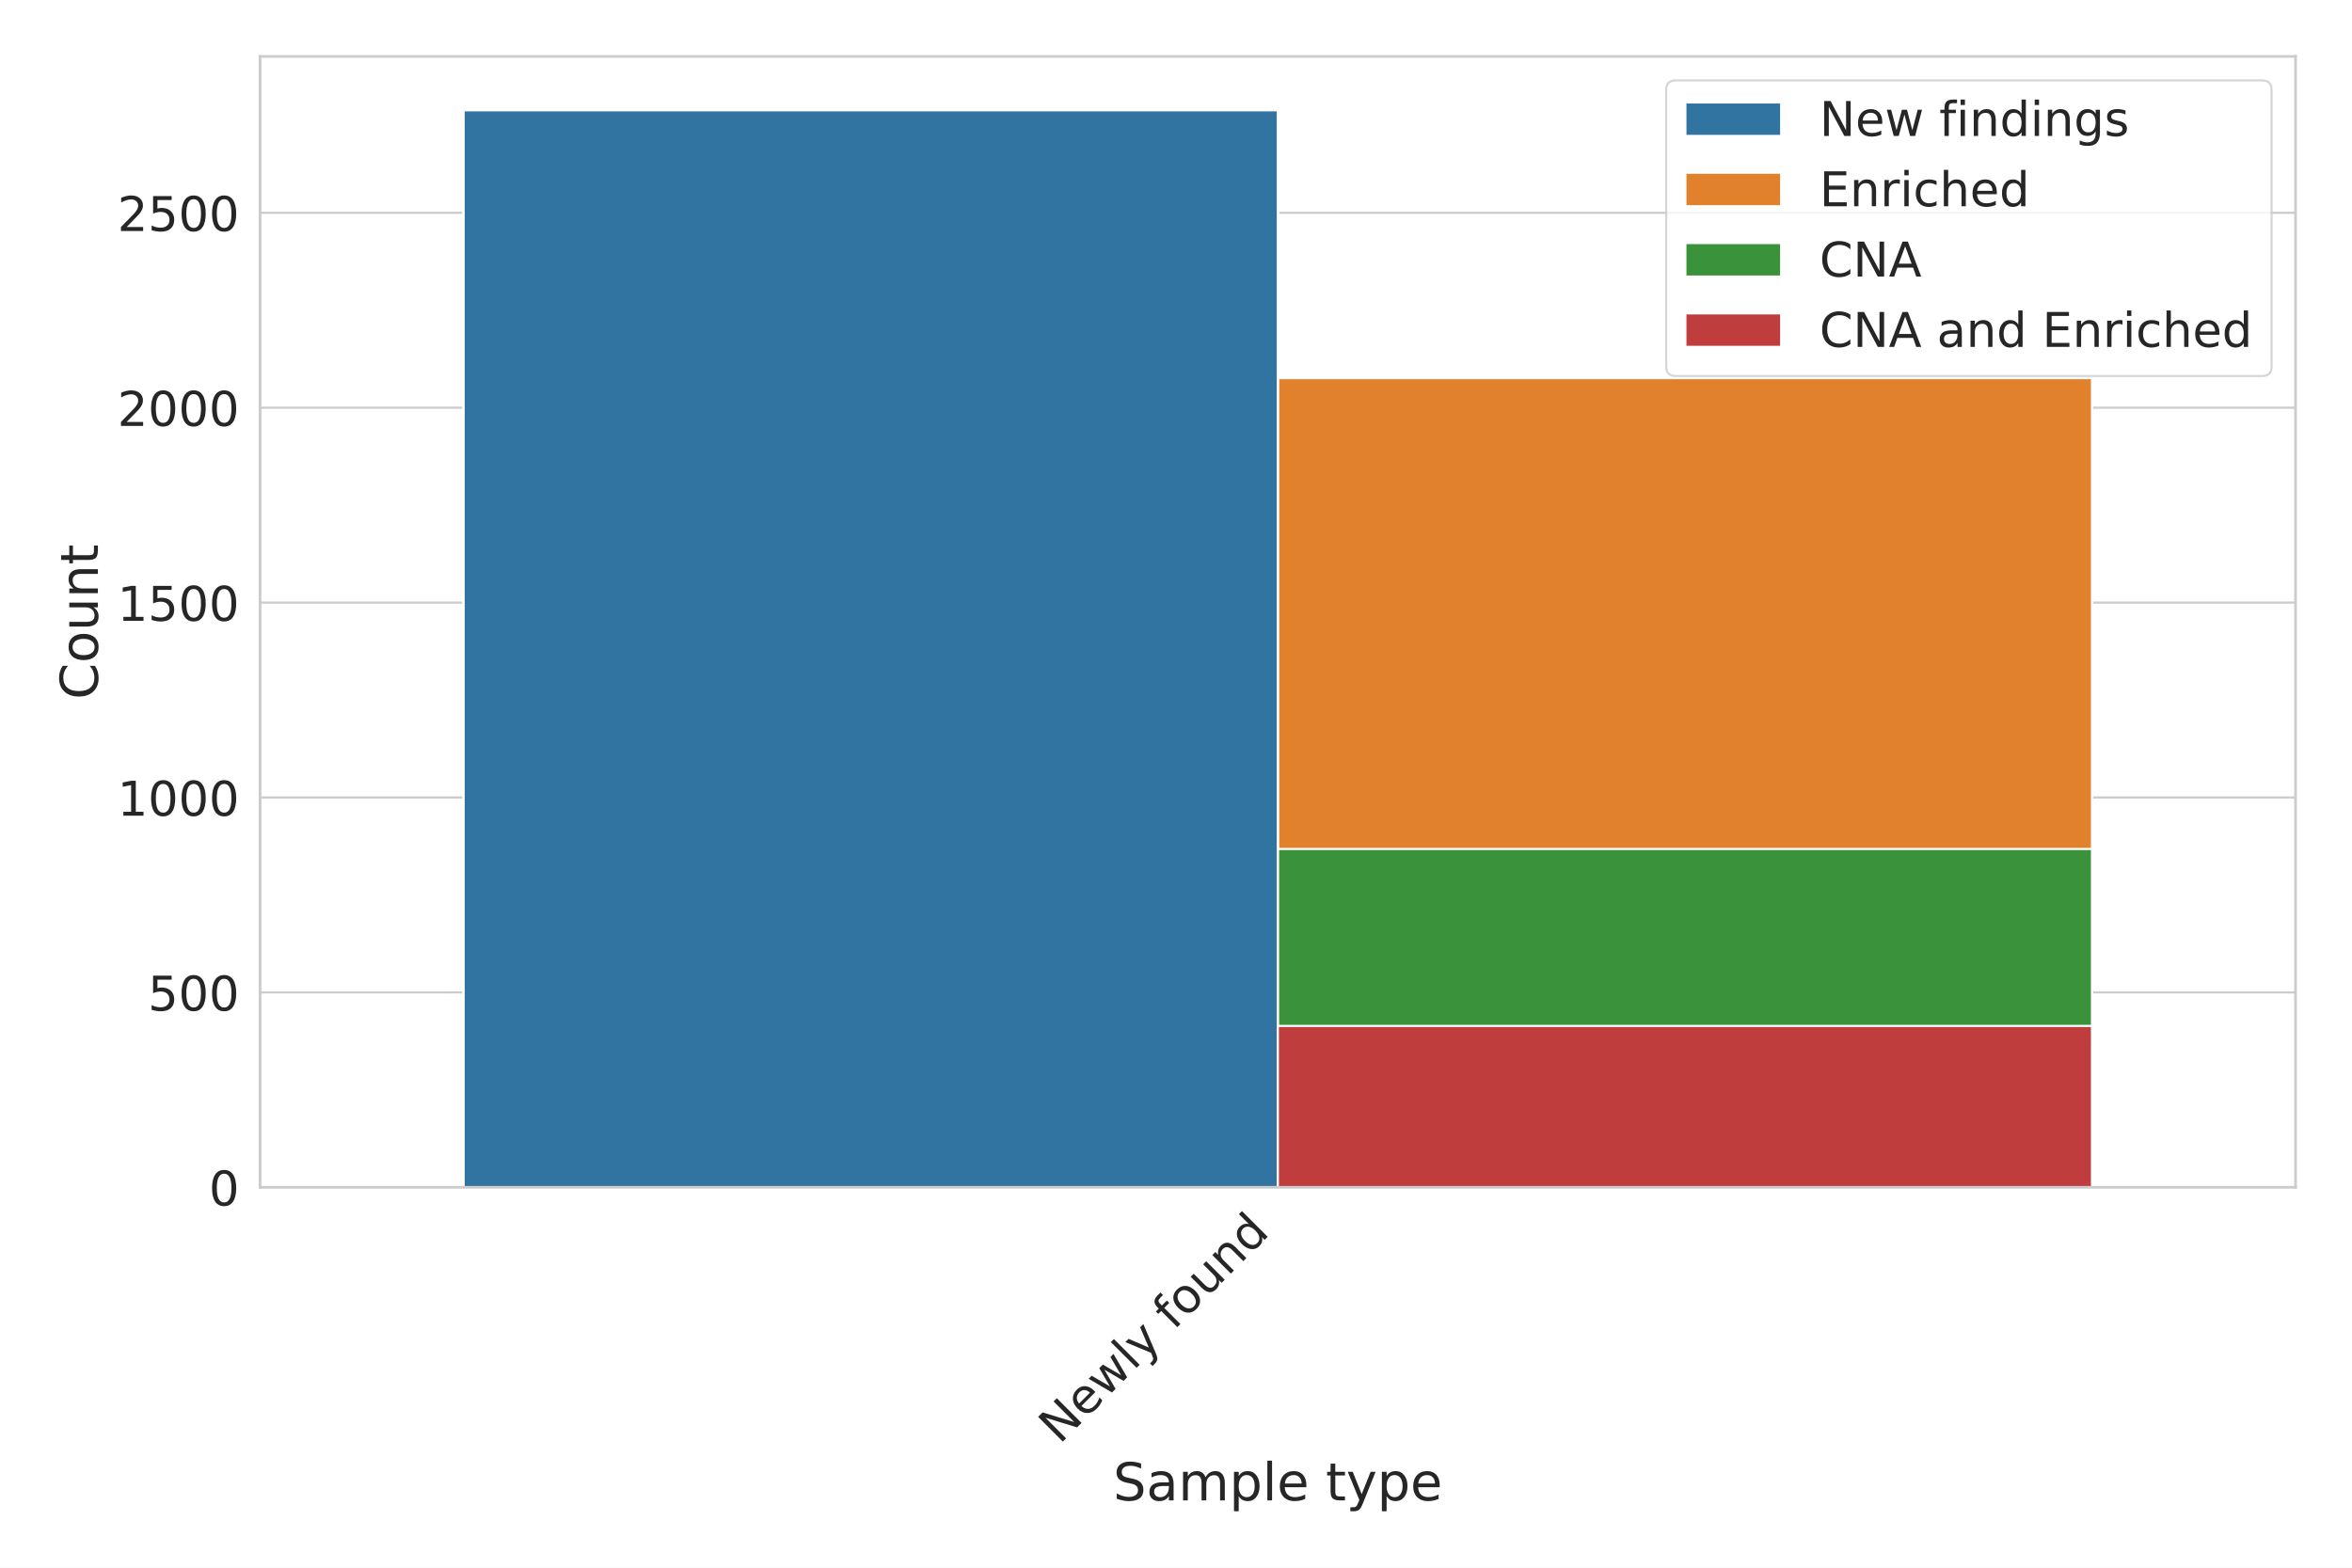
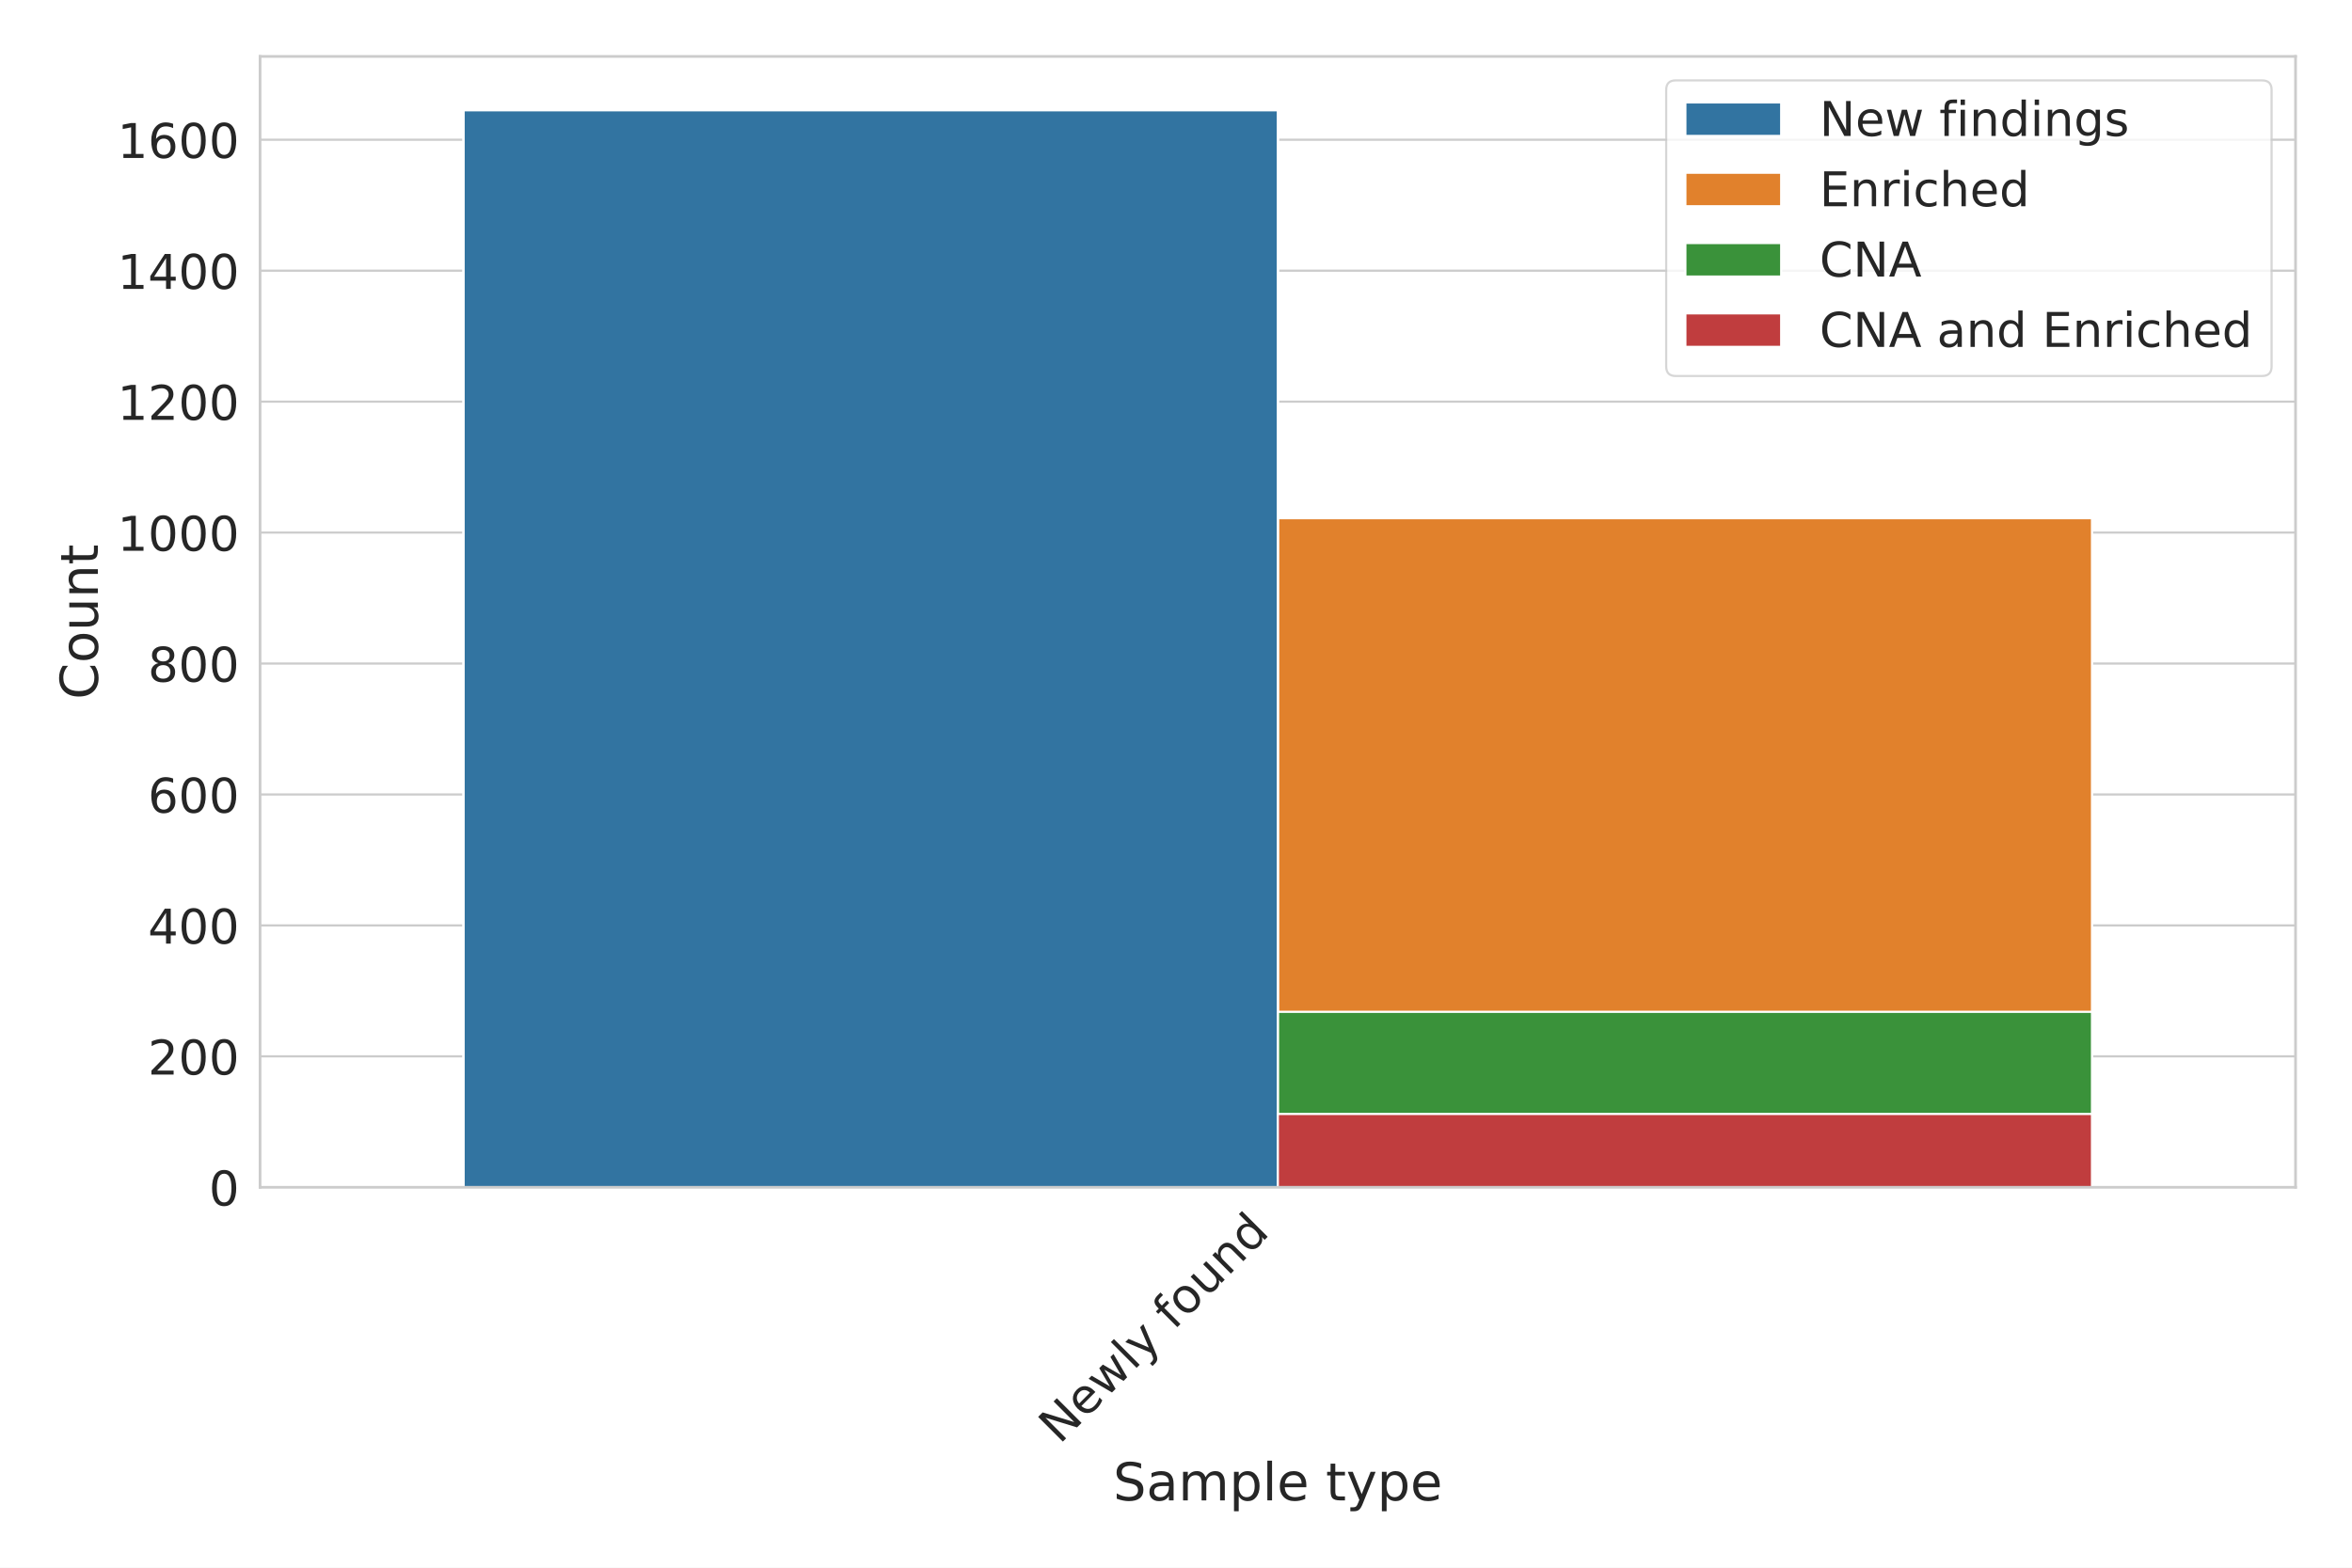
<svg xmlns="http://www.w3.org/2000/svg" xmlns:xlink="http://www.w3.org/1999/xlink" height="720pt" version="1.1" viewBox="0 0 1080 720" width="1080pt">
  <defs>
    <style type="text/css">*{stroke-linecap:butt;stroke-linejoin:round;}</style>
  </defs>
  <g id="figure_1">
    <g id="patch_1">
      <path d="M 0 720  L 1080 720  L 1080 0  L 0 0  z " style="fill:#ffffff;" />
    </g>
    <g id="axes_1">
      <g id="patch_2">
        <path d="M 119.42 545.299  L 1054.08 545.299  L 1054.08 25.92  L 119.42 25.92  z " style="fill:#ffffff;" />
      </g>
      <g id="matplotlib.axis_1">
        <g id="xtick_1">
          <g id="text_1">
            <g style="fill:#262626;" transform="translate(486.5209 663.6133)rotate(-45)scale(0.22 -0.22)">
              <defs>
                <path d="M 628 4666  L 1478 4666  L 3547 763  L 3547 4666  L 4159 4666  L 4159 0  L 3309 0  L 1241 3903  L 1241 0  L 628 0  L 628 4666  z " id="DejaVuSans-4e" transform="scale(0.015625)" />
                <path d="M 3597 1894  L 3597 1613  L 953 1613  Q 991 1019 1311 708  Q 1631 397 2203 397  Q 2534 397 2845 478  Q 3156 559 3463 722  L 3463 178  Q 3153 47 2828 -22  Q 2503 -91 2169 -91  Q 1331 -91 842 396  Q 353 884 353 1716  Q 353 2575 817 3079  Q 1281 3584 2069 3584  Q 2775 3584 3186 3129  Q 3597 2675 3597 1894  z M 3022 2063  Q 3016 2534 2758 2815  Q 2500 3097 2075 3097  Q 1594 3097 1305 2825  Q 1016 2553 972 2059  L 3022 2063  z " id="DejaVuSans-65" transform="scale(0.015625)" />
                <path d="M 269 3500  L 844 3500  L 1563 769  L 2278 3500  L 2956 3500  L 3675 769  L 4391 3500  L 4966 3500  L 4050 0  L 3372 0  L 2619 2869  L 1863 0  L 1184 0  L 269 3500  z " id="DejaVuSans-77" transform="scale(0.015625)" />
                <path d="M 603 4863  L 1178 4863  L 1178 0  L 603 0  L 603 4863  z " id="DejaVuSans-6c" transform="scale(0.015625)" />
                <path d="M 2059 -325  Q 1816 -950 1584 -1140  Q 1353 -1331 966 -1331  L 506 -1331  L 506 -850  L 844 -850  Q 1081 -850 1212 -737  Q 1344 -625 1503 -206  L 1606 56  L 191 3500  L 800 3500  L 1894 763  L 2988 3500  L 3597 3500  L 2059 -325  z " id="DejaVuSans-79" transform="scale(0.015625)" />
                <path id="DejaVuSans-20" transform="scale(0.015625)" />
                <path d="M 2375 4863  L 2375 4384  L 1825 4384  Q 1516 4384 1395 4259  Q 1275 4134 1275 3809  L 1275 3500  L 2222 3500  L 2222 3053  L 1275 3053  L 1275 0  L 697 0  L 697 3053  L 147 3053  L 147 3500  L 697 3500  L 697 3744  Q 697 4328 969 4595  Q 1241 4863 1831 4863  L 2375 4863  z " id="DejaVuSans-66" transform="scale(0.015625)" />
                <path d="M 1959 3097  Q 1497 3097 1228 2736  Q 959 2375 959 1747  Q 959 1119 1226 758  Q 1494 397 1959 397  Q 2419 397 2687 759  Q 2956 1122 2956 1747  Q 2956 2369 2687 2733  Q 2419 3097 1959 3097  z M 1959 3584  Q 2709 3584 3137 3096  Q 3566 2609 3566 1747  Q 3566 888 3137 398  Q 2709 -91 1959 -91  Q 1206 -91 779 398  Q 353 888 353 1747  Q 353 2609 779 3096  Q 1206 3584 1959 3584  z " id="DejaVuSans-6f" transform="scale(0.015625)" />
                <path d="M 544 1381  L 544 3500  L 1119 3500  L 1119 1403  Q 1119 906 1312 657  Q 1506 409 1894 409  Q 2359 409 2629 706  Q 2900 1003 2900 1516  L 2900 3500  L 3475 3500  L 3475 0  L 2900 0  L 2900 538  Q 2691 219 2414 64  Q 2138 -91 1772 -91  Q 1169 -91 856 284  Q 544 659 544 1381  z M 1991 3584  L 1991 3584  z " id="DejaVuSans-75" transform="scale(0.015625)" />
                <path d="M 3513 2113  L 3513 0  L 2938 0  L 2938 2094  Q 2938 2591 2744 2837  Q 2550 3084 2163 3084  Q 1697 3084 1428 2787  Q 1159 2491 1159 1978  L 1159 0  L 581 0  L 581 3500  L 1159 3500  L 1159 2956  Q 1366 3272 1645 3428  Q 1925 3584 2291 3584  Q 2894 3584 3203 3211  Q 3513 2838 3513 2113  z " id="DejaVuSans-6e" transform="scale(0.015625)" />
                <path d="M 2906 2969  L 2906 4863  L 3481 4863  L 3481 0  L 2906 0  L 2906 525  Q 2725 213 2448 61  Q 2172 -91 1784 -91  Q 1150 -91 751 415  Q 353 922 353 1747  Q 353 2572 751 3078  Q 1150 3584 1784 3584  Q 2172 3584 2448 3432  Q 2725 3281 2906 2969  z M 947 1747  Q 947 1113 1208 752  Q 1469 391 1925 391  Q 2381 391 2643 752  Q 2906 1113 2906 1747  Q 2906 2381 2643 2742  Q 2381 3103 1925 3103  Q 1469 3103 1208 2742  Q 947 2381 947 1747  z " id="DejaVuSans-64" transform="scale(0.015625)" />
              </defs>
              <use xlink:href="#DejaVuSans-4e" />
              <use x="74.805" xlink:href="#DejaVuSans-65" />
              <use x="136.328" xlink:href="#DejaVuSans-77" />
              <use x="218.115" xlink:href="#DejaVuSans-6c" />
              <use x="245.898" xlink:href="#DejaVuSans-79" />
              <use x="305.078" xlink:href="#DejaVuSans-20" />
              <use x="336.865" xlink:href="#DejaVuSans-66" />
              <use x="372.07" xlink:href="#DejaVuSans-6f" />
              <use x="433.252" xlink:href="#DejaVuSans-75" />
              <use x="496.631" xlink:href="#DejaVuSans-6e" />
              <use x="560.01" xlink:href="#DejaVuSans-64" />
            </g>
          </g>
        </g>
        <g id="text_2">
          <g style="fill:#262626;" transform="translate(511.1313 689.0848)scale(0.24 -0.24)">
            <defs>
              <path d="M 3425 4513  L 3425 3897  Q 3066 4069 2747 4153  Q 2428 4238 2131 4238  Q 1616 4238 1336 4038  Q 1056 3838 1056 3469  Q 1056 3159 1242 3001  Q 1428 2844 1947 2747  L 2328 2669  Q 3034 2534 3370 2195  Q 3706 1856 3706 1288  Q 3706 609 3251 259  Q 2797 -91 1919 -91  Q 1588 -91 1214 -16  Q 841 59 441 206  L 441 856  Q 825 641 1194 531  Q 1563 422 1919 422  Q 2459 422 2753 634  Q 3047 847 3047 1241  Q 3047 1584 2836 1778  Q 2625 1972 2144 2069  L 1759 2144  Q 1053 2284 737 2584  Q 422 2884 422 3419  Q 422 4038 858 4394  Q 1294 4750 2059 4750  Q 2388 4750 2728 4690  Q 3069 4631 3425 4513  z " id="DejaVuSans-53" transform="scale(0.015625)" />
              <path d="M 2194 1759  Q 1497 1759 1228 1600  Q 959 1441 959 1056  Q 959 750 1161 570  Q 1363 391 1709 391  Q 2188 391 2477 730  Q 2766 1069 2766 1631  L 2766 1759  L 2194 1759  z M 3341 1997  L 3341 0  L 2766 0  L 2766 531  Q 2569 213 2275 61  Q 1981 -91 1556 -91  Q 1019 -91 701 211  Q 384 513 384 1019  Q 384 1609 779 1909  Q 1175 2209 1959 2209  L 2766 2209  L 2766 2266  Q 2766 2663 2505 2880  Q 2244 3097 1772 3097  Q 1472 3097 1187 3025  Q 903 2953 641 2809  L 641 3341  Q 956 3463 1253 3523  Q 1550 3584 1831 3584  Q 2591 3584 2966 3190  Q 3341 2797 3341 1997  z " id="DejaVuSans-61" transform="scale(0.015625)" />
              <path d="M 3328 2828  Q 3544 3216 3844 3400  Q 4144 3584 4550 3584  Q 5097 3584 5394 3201  Q 5691 2819 5691 2113  L 5691 0  L 5113 0  L 5113 2094  Q 5113 2597 4934 2840  Q 4756 3084 4391 3084  Q 3944 3084 3684 2787  Q 3425 2491 3425 1978  L 3425 0  L 2847 0  L 2847 2094  Q 2847 2600 2669 2842  Q 2491 3084 2119 3084  Q 1678 3084 1418 2786  Q 1159 2488 1159 1978  L 1159 0  L 581 0  L 581 3500  L 1159 3500  L 1159 2956  Q 1356 3278 1631 3431  Q 1906 3584 2284 3584  Q 2666 3584 2933 3390  Q 3200 3197 3328 2828  z " id="DejaVuSans-6d" transform="scale(0.015625)" />
              <path d="M 1159 525  L 1159 -1331  L 581 -1331  L 581 3500  L 1159 3500  L 1159 2969  Q 1341 3281 1617 3432  Q 1894 3584 2278 3584  Q 2916 3584 3314 3078  Q 3713 2572 3713 1747  Q 3713 922 3314 415  Q 2916 -91 2278 -91  Q 1894 -91 1617 61  Q 1341 213 1159 525  z M 3116 1747  Q 3116 2381 2855 2742  Q 2594 3103 2138 3103  Q 1681 3103 1420 2742  Q 1159 2381 1159 1747  Q 1159 1113 1420 752  Q 1681 391 2138 391  Q 2594 391 2855 752  Q 3116 1113 3116 1747  z " id="DejaVuSans-70" transform="scale(0.015625)" />
              <path d="M 1172 4494  L 1172 3500  L 2356 3500  L 2356 3053  L 1172 3053  L 1172 1153  Q 1172 725 1289 603  Q 1406 481 1766 481  L 2356 481  L 2356 0  L 1766 0  Q 1100 0 847 248  Q 594 497 594 1153  L 594 3053  L 172 3053  L 172 3500  L 594 3500  L 594 4494  L 1172 4494  z " id="DejaVuSans-74" transform="scale(0.015625)" />
            </defs>
            <use xlink:href="#DejaVuSans-53" />
            <use x="63.477" xlink:href="#DejaVuSans-61" />
            <use x="124.756" xlink:href="#DejaVuSans-6d" />
            <use x="222.168" xlink:href="#DejaVuSans-70" />
            <use x="285.645" xlink:href="#DejaVuSans-6c" />
            <use x="313.428" xlink:href="#DejaVuSans-65" />
            <use x="374.951" xlink:href="#DejaVuSans-20" />
            <use x="406.738" xlink:href="#DejaVuSans-74" />
            <use x="445.947" xlink:href="#DejaVuSans-79" />
            <use x="505.127" xlink:href="#DejaVuSans-70" />
            <use x="568.604" xlink:href="#DejaVuSans-65" />
          </g>
        </g>
      </g>
      <g id="matplotlib.axis_2">
        <g id="ytick_1">
          <g id="line2d_1">
-             <path clip-path="url(#p80f6609825)" d="M 119.42 545.299  L 1054.08 545.299  " style="fill:none;stroke:#cccccc;stroke-linecap:round;" />
+             <path clip-path="url(#p199e273275)" d="M 119.42 545.299  L 1054.08 545.299  " style="fill:none;stroke:#cccccc;stroke-linecap:round;" />
          </g>
          <g id="text_3">
            <g style="fill:#262626;" transform="translate(95.9225 553.6574)scale(0.22 -0.22)">
              <defs>
                <path d="M 2034 4250  Q 1547 4250 1301 3770  Q 1056 3291 1056 2328  Q 1056 1369 1301 889  Q 1547 409 2034 409  Q 2525 409 2770 889  Q 3016 1369 3016 2328  Q 3016 3291 2770 3770  Q 2525 4250 2034 4250  z M 2034 4750  Q 2819 4750 3233 4129  Q 3647 3509 3647 2328  Q 3647 1150 3233 529  Q 2819 -91 2034 -91  Q 1250 -91 836 529  Q 422 1150 422 2328  Q 422 3509 836 4129  Q 1250 4750 2034 4750  z " id="DejaVuSans-30" transform="scale(0.015625)" />
              </defs>
              <use xlink:href="#DejaVuSans-30" />
            </g>
          </g>
        </g>
        <g id="ytick_2">
          <g id="line2d_2">
-             <path clip-path="url(#p80f6609825)" d="M 119.42 455.786  L 1054.08 455.786  " style="fill:none;stroke:#cccccc;stroke-linecap:round;" />
+             <path clip-path="url(#p199e273275)" d="M 119.42 485.16  L 1054.08 485.16  " style="fill:none;stroke:#cccccc;stroke-linecap:round;" />
          </g>
          <g id="text_4">
-             <g style="fill:#262626;" transform="translate(67.9275 464.1447)scale(0.22 -0.22)">
-               <defs>
-                 <path d="M 691 4666  L 3169 4666  L 3169 4134  L 1269 4134  L 1269 2991  Q 1406 3038 1543 3061  Q 1681 3084 1819 3084  Q 2600 3084 3056 2656  Q 3513 2228 3513 1497  Q 3513 744 3044 326  Q 2575 -91 1722 -91  Q 1428 -91 1123 -41  Q 819 9 494 109  L 494 744  Q 775 591 1075 516  Q 1375 441 1709 441  Q 2250 441 2565 725  Q 2881 1009 2881 1497  Q 2881 1984 2565 2268  Q 2250 2553 1709 2553  Q 1456 2553 1204 2497  Q 953 2441 691 2322  L 691 4666  z " id="DejaVuSans-35" transform="scale(0.015625)" />
-               </defs>
-               <use xlink:href="#DejaVuSans-35" />
+             <g style="fill:#262626;" transform="translate(67.9275 493.5179)scale(0.22 -0.22)">
+               <defs>
+                 <path d="M 1228 531  L 3431 531  L 3431 0  L 469 0  L 469 531  Q 828 903 1448 1529  Q 2069 2156 2228 2338  Q 2531 2678 2651 2914  Q 2772 3150 2772 3378  Q 2772 3750 2511 3984  Q 2250 4219 1831 4219  Q 1534 4219 1204 4116  Q 875 4013 500 3803  L 500 4441  Q 881 4594 1212 4672  Q 1544 4750 1819 4750  Q 2544 4750 2975 4387  Q 3406 4025 3406 3419  Q 3406 3131 3298 2873  Q 3191 2616 2906 2266  Q 2828 2175 2409 1742  Q 1991 1309 1228 531  z " id="DejaVuSans-32" transform="scale(0.015625)" />
+               </defs>
+               <use xlink:href="#DejaVuSans-32" />
              <use x="63.623" xlink:href="#DejaVuSans-30" />
              <use x="127.246" xlink:href="#DejaVuSans-30" />
            </g>
          </g>
        </g>
        <g id="ytick_3">
          <g id="line2d_3">
-             <path clip-path="url(#p80f6609825)" d="M 119.42 366.274  L 1054.08 366.274  " style="fill:none;stroke:#cccccc;stroke-linecap:round;" />
+             <path clip-path="url(#p199e273275)" d="M 119.42 425.02  L 1054.08 425.02  " style="fill:none;stroke:#cccccc;stroke-linecap:round;" />
          </g>
          <g id="text_5">
-             <g style="fill:#262626;" transform="translate(53.93 374.6321)scale(0.22 -0.22)">
-               <defs>
-                 <path d="M 794 531  L 1825 531  L 1825 4091  L 703 3866  L 703 4441  L 1819 4666  L 2450 4666  L 2450 531  L 3481 531  L 3481 0  L 794 0  L 794 531  z " id="DejaVuSans-31" transform="scale(0.015625)" />
-               </defs>
-               <use xlink:href="#DejaVuSans-31" />
-               <use x="63.623" xlink:href="#DejaVuSans-30" />
-               <use x="127.246" xlink:href="#DejaVuSans-30" />
-               <use x="190.869" xlink:href="#DejaVuSans-30" />
+             <g style="fill:#262626;" transform="translate(67.9275 433.3785)scale(0.22 -0.22)">
+               <defs>
+                 <path d="M 2419 4116  L 825 1625  L 2419 1625  L 2419 4116  z M 2253 4666  L 3047 4666  L 3047 1625  L 3713 1625  L 3713 1100  L 3047 1100  L 3047 0  L 2419 0  L 2419 1100  L 313 1100  L 313 1709  L 2253 4666  z " id="DejaVuSans-34" transform="scale(0.015625)" />
+               </defs>
+               <use xlink:href="#DejaVuSans-34" />
+               <use x="63.623" xlink:href="#DejaVuSans-30" />
+               <use x="127.246" xlink:href="#DejaVuSans-30" />
            </g>
          </g>
        </g>
        <g id="ytick_4">
          <g id="line2d_4">
-             <path clip-path="url(#p80f6609825)" d="M 119.42 276.761  L 1054.08 276.761  " style="fill:none;stroke:#cccccc;stroke-linecap:round;" />
+             <path clip-path="url(#p199e273275)" d="M 119.42 364.881  L 1054.08 364.881  " style="fill:none;stroke:#cccccc;stroke-linecap:round;" />
          </g>
          <g id="text_6">
-             <g style="fill:#262626;" transform="translate(53.93 285.1195)scale(0.22 -0.22)">
-               <use xlink:href="#DejaVuSans-31" />
-               <use x="63.623" xlink:href="#DejaVuSans-35" />
-               <use x="127.246" xlink:href="#DejaVuSans-30" />
-               <use x="190.869" xlink:href="#DejaVuSans-30" />
+             <g style="fill:#262626;" transform="translate(67.9275 373.2391)scale(0.22 -0.22)">
+               <defs>
+                 <path d="M 2113 2584  Q 1688 2584 1439 2293  Q 1191 2003 1191 1497  Q 1191 994 1439 701  Q 1688 409 2113 409  Q 2538 409 2786 701  Q 3034 994 3034 1497  Q 3034 2003 2786 2293  Q 2538 2584 2113 2584  z M 3366 4563  L 3366 3988  Q 3128 4100 2886 4159  Q 2644 4219 2406 4219  Q 1781 4219 1451 3797  Q 1122 3375 1075 2522  Q 1259 2794 1537 2939  Q 1816 3084 2150 3084  Q 2853 3084 3261 2657  Q 3669 2231 3669 1497  Q 3669 778 3244 343  Q 2819 -91 2113 -91  Q 1303 -91 875 529  Q 447 1150 447 2328  Q 447 3434 972 4092  Q 1497 4750 2381 4750  Q 2619 4750 2861 4703  Q 3103 4656 3366 4563  z " id="DejaVuSans-36" transform="scale(0.015625)" />
+               </defs>
+               <use xlink:href="#DejaVuSans-36" />
+               <use x="63.623" xlink:href="#DejaVuSans-30" />
+               <use x="127.246" xlink:href="#DejaVuSans-30" />
            </g>
          </g>
        </g>
        <g id="ytick_5">
          <g id="line2d_5">
-             <path clip-path="url(#p80f6609825)" d="M 119.42 187.249  L 1054.08 187.249  " style="fill:none;stroke:#cccccc;stroke-linecap:round;" />
+             <path clip-path="url(#p199e273275)" d="M 119.42 304.741  L 1054.08 304.741  " style="fill:none;stroke:#cccccc;stroke-linecap:round;" />
          </g>
          <g id="text_7">
-             <g style="fill:#262626;" transform="translate(53.93 195.6069)scale(0.22 -0.22)">
-               <defs>
-                 <path d="M 1228 531  L 3431 531  L 3431 0  L 469 0  L 469 531  Q 828 903 1448 1529  Q 2069 2156 2228 2338  Q 2531 2678 2651 2914  Q 2772 3150 2772 3378  Q 2772 3750 2511 3984  Q 2250 4219 1831 4219  Q 1534 4219 1204 4116  Q 875 4013 500 3803  L 500 4441  Q 881 4594 1212 4672  Q 1544 4750 1819 4750  Q 2544 4750 2975 4387  Q 3406 4025 3406 3419  Q 3406 3131 3298 2873  Q 3191 2616 2906 2266  Q 2828 2175 2409 1742  Q 1991 1309 1228 531  z " id="DejaVuSans-32" transform="scale(0.015625)" />
-               </defs>
-               <use xlink:href="#DejaVuSans-32" />
-               <use x="63.623" xlink:href="#DejaVuSans-30" />
-               <use x="127.246" xlink:href="#DejaVuSans-30" />
-               <use x="190.869" xlink:href="#DejaVuSans-30" />
+             <g style="fill:#262626;" transform="translate(67.9275 313.0997)scale(0.22 -0.22)">
+               <defs>
+                 <path d="M 2034 2216  Q 1584 2216 1326 1975  Q 1069 1734 1069 1313  Q 1069 891 1326 650  Q 1584 409 2034 409  Q 2484 409 2743 651  Q 3003 894 3003 1313  Q 3003 1734 2745 1975  Q 2488 2216 2034 2216  z M 1403 2484  Q 997 2584 770 2862  Q 544 3141 544 3541  Q 544 4100 942 4425  Q 1341 4750 2034 4750  Q 2731 4750 3128 4425  Q 3525 4100 3525 3541  Q 3525 3141 3298 2862  Q 3072 2584 2669 2484  Q 3125 2378 3379 2068  Q 3634 1759 3634 1313  Q 3634 634 3220 271  Q 2806 -91 2034 -91  Q 1263 -91 848 271  Q 434 634 434 1313  Q 434 1759 690 2068  Q 947 2378 1403 2484  z M 1172 3481  Q 1172 3119 1398 2916  Q 1625 2713 2034 2713  Q 2441 2713 2670 2916  Q 2900 3119 2900 3481  Q 2900 3844 2670 4047  Q 2441 4250 2034 4250  Q 1625 4250 1398 4047  Q 1172 3844 1172 3481  z " id="DejaVuSans-38" transform="scale(0.015625)" />
+               </defs>
+               <use xlink:href="#DejaVuSans-38" />
+               <use x="63.623" xlink:href="#DejaVuSans-30" />
+               <use x="127.246" xlink:href="#DejaVuSans-30" />
            </g>
          </g>
        </g>
        <g id="ytick_6">
          <g id="line2d_6">
-             <path clip-path="url(#p80f6609825)" d="M 119.42 97.736  L 1054.08 97.736  " style="fill:none;stroke:#cccccc;stroke-linecap:round;" />
+             <path clip-path="url(#p199e273275)" d="M 119.42 244.602  L 1054.08 244.602  " style="fill:none;stroke:#cccccc;stroke-linecap:round;" />
          </g>
          <g id="text_8">
-             <g style="fill:#262626;" transform="translate(53.93 106.0943)scale(0.22 -0.22)">
-               <use xlink:href="#DejaVuSans-32" />
-               <use x="63.623" xlink:href="#DejaVuSans-35" />
+             <g style="fill:#262626;" transform="translate(53.93 252.9602)scale(0.22 -0.22)">
+               <defs>
+                 <path d="M 794 531  L 1825 531  L 1825 4091  L 703 3866  L 703 4441  L 1819 4666  L 2450 4666  L 2450 531  L 3481 531  L 3481 0  L 794 0  L 794 531  z " id="DejaVuSans-31" transform="scale(0.015625)" />
+               </defs>
+               <use xlink:href="#DejaVuSans-31" />
+               <use x="63.623" xlink:href="#DejaVuSans-30" />
              <use x="127.246" xlink:href="#DejaVuSans-30" />
              <use x="190.869" xlink:href="#DejaVuSans-30" />
            </g>
          </g>
        </g>
-         <g id="text_9">
+         <g id="ytick_7">
+           <g id="line2d_7">
+             <path clip-path="url(#p199e273275)" d="M 119.42 184.463  L 1054.08 184.463  " style="fill:none;stroke:#cccccc;stroke-linecap:round;" />
+           </g>
+           <g id="text_9">
+             <g style="fill:#262626;" transform="translate(53.93 192.8208)scale(0.22 -0.22)">
+               <use xlink:href="#DejaVuSans-31" />
+               <use x="63.623" xlink:href="#DejaVuSans-32" />
+               <use x="127.246" xlink:href="#DejaVuSans-30" />
+               <use x="190.869" xlink:href="#DejaVuSans-30" />
+             </g>
+           </g>
+         </g>
+         <g id="ytick_8">
+           <g id="line2d_8">
+             <path clip-path="url(#p199e273275)" d="M 119.42 124.323  L 1054.08 124.323  " style="fill:none;stroke:#cccccc;stroke-linecap:round;" />
+           </g>
+           <g id="text_10">
+             <g style="fill:#262626;" transform="translate(53.93 132.6814)scale(0.22 -0.22)">
+               <use xlink:href="#DejaVuSans-31" />
+               <use x="63.623" xlink:href="#DejaVuSans-34" />
+               <use x="127.246" xlink:href="#DejaVuSans-30" />
+               <use x="190.869" xlink:href="#DejaVuSans-30" />
+             </g>
+           </g>
+         </g>
+         <g id="ytick_9">
+           <g id="line2d_9">
+             <path clip-path="url(#p199e273275)" d="M 119.42 64.184  L 1054.08 64.184  " style="fill:none;stroke:#cccccc;stroke-linecap:round;" />
+           </g>
+           <g id="text_11">
+             <g style="fill:#262626;" transform="translate(53.93 72.54199)scale(0.22 -0.22)">
+               <use xlink:href="#DejaVuSans-31" />
+               <use x="63.623" xlink:href="#DejaVuSans-36" />
+               <use x="127.246" xlink:href="#DejaVuSans-30" />
+               <use x="190.869" xlink:href="#DejaVuSans-30" />
+             </g>
+           </g>
+         </g>
+         <g id="text_12">
          <g style="fill:#262626;" transform="translate(44.93875 321.2458)rotate(-90)scale(0.24 -0.24)">
            <defs>
              <path d="M 4122 4306  L 4122 3641  Q 3803 3938 3442 4084  Q 3081 4231 2675 4231  Q 1875 4231 1450 3742  Q 1025 3253 1025 2328  Q 1025 1406 1450 917  Q 1875 428 2675 428  Q 3081 428 3442 575  Q 3803 722 4122 1019  L 4122 359  Q 3791 134 3420 21  Q 3050 -91 2638 -91  Q 1578 -91 968 557  Q 359 1206 359 2328  Q 359 3453 968 4101  Q 1578 4750 2638 4750  Q 3056 4750 3426 4639  Q 3797 4528 4122 4306  z " id="DejaVuSans-43" transform="scale(0.015625)" />
            </defs>
            <use xlink:href="#DejaVuSans-43" />
            <use x="69.824" xlink:href="#DejaVuSans-6f" />
            <use x="131.006" xlink:href="#DejaVuSans-75" />
            <use x="194.385" xlink:href="#DejaVuSans-6e" />
            <use x="257.764" xlink:href="#DejaVuSans-74" />
          </g>
        </g>
      </g>
      <g id="patch_3">
-         <path clip-path="url(#p80f6609825)" d="M 212.886 545.299  L 586.75 545.299  L 586.75 50.652  L 212.886 50.652  z " style="fill:#3274a1;stroke:#ffffff;stroke-linejoin:miter;" />
+         <path clip-path="url(#p199e273275)" d="M 212.886 545.299  L 586.75 545.299  L 586.75 50.652  L 212.886 50.652  z " style="fill:#3274a1;stroke:#ffffff;stroke-linejoin:miter;" />
      </g>
      <g id="patch_4">
-         <path clip-path="url(#p80f6609825)" d="M 586.75 545.299  L 960.614 545.299  L 960.614 173.643  L 586.75 173.643  z " style="fill:#e1812c;stroke:#ffffff;stroke-linejoin:miter;" />
+         <path clip-path="url(#p199e273275)" d="M 586.75 545.299  L 960.614 545.299  L 960.614 237.987  L 586.75 237.987  z " style="fill:#e1812c;stroke:#ffffff;stroke-linejoin:miter;" />
      </g>
      <g id="patch_5">
-         <path clip-path="url(#p80f6609825)" d="M 212.886 545.299  L 586.75 545.299  L 586.75 50.652  L 212.886 50.652  z " style="fill:#3274a1;stroke:#ffffff;stroke-linejoin:miter;" />
+         <path clip-path="url(#p199e273275)" d="M 212.886 545.299  L 586.75 545.299  L 586.75 50.652  L 212.886 50.652  z " style="fill:#3274a1;stroke:#ffffff;stroke-linejoin:miter;" />
      </g>
      <g id="patch_6">
-         <path clip-path="url(#p80f6609825)" d="M 586.75 545.299  L 960.614 545.299  L 960.614 389.905  L 586.75 389.905  z " style="fill:#3a923a;stroke:#ffffff;stroke-linejoin:miter;" />
+         <path clip-path="url(#p199e273275)" d="M 586.75 545.299  L 960.614 545.299  L 960.614 464.712  L 586.75 464.712  z " style="fill:#3a923a;stroke:#ffffff;stroke-linejoin:miter;" />
      </g>
      <g id="patch_7">
-         <path clip-path="url(#p80f6609825)" d="M 212.886 545.299  L 586.75 545.299  L 586.75 50.652  L 212.886 50.652  z " style="fill:#3274a1;stroke:#ffffff;stroke-linejoin:miter;" />
+         <path clip-path="url(#p199e273275)" d="M 212.886 545.299  L 586.75 545.299  L 586.75 50.652  L 212.886 50.652  z " style="fill:#3274a1;stroke:#ffffff;stroke-linejoin:miter;" />
      </g>
      <g id="patch_8">
-         <path clip-path="url(#p80f6609825)" d="M 586.75 545.299  L 960.614 545.299  L 960.614 471.183  L 586.75 471.183  z " style="fill:#c03d3e;stroke:#ffffff;stroke-linejoin:miter;" />
-       </g>
-       <g id="line2d_7">
-         <path clip-path="url(#p80f6609825)" style="fill:none;stroke:#424242;stroke-linecap:round;stroke-width:2.7;" />
-       </g>
-       <g id="line2d_8">
-         <path clip-path="url(#p80f6609825)" style="fill:none;stroke:#424242;stroke-linecap:round;stroke-width:2.7;" />
-       </g>
-       <g id="line2d_9">
-         <path clip-path="url(#p80f6609825)" style="fill:none;stroke:#424242;stroke-linecap:round;stroke-width:2.7;" />
+         <path clip-path="url(#p199e273275)" d="M 586.75 545.299  L 960.614 545.299  L 960.614 511.621  L 586.75 511.621  z " style="fill:#c03d3e;stroke:#ffffff;stroke-linejoin:miter;" />
      </g>
      <g id="line2d_10">
-         <path clip-path="url(#p80f6609825)" style="fill:none;stroke:#424242;stroke-linecap:round;stroke-width:2.7;" />
+         <path clip-path="url(#p199e273275)" style="fill:none;stroke:#424242;stroke-linecap:round;stroke-width:2.7;" />
      </g>
      <g id="line2d_11">
-         <path clip-path="url(#p80f6609825)" style="fill:none;stroke:#424242;stroke-linecap:round;stroke-width:2.7;" />
+         <path clip-path="url(#p199e273275)" style="fill:none;stroke:#424242;stroke-linecap:round;stroke-width:2.7;" />
      </g>
      <g id="line2d_12">
-         <path clip-path="url(#p80f6609825)" style="fill:none;stroke:#424242;stroke-linecap:round;stroke-width:2.7;" />
+         <path clip-path="url(#p199e273275)" style="fill:none;stroke:#424242;stroke-linecap:round;stroke-width:2.7;" />
+       </g>
+       <g id="line2d_13">
+         <path clip-path="url(#p199e273275)" style="fill:none;stroke:#424242;stroke-linecap:round;stroke-width:2.7;" />
+       </g>
+       <g id="line2d_14">
+         <path clip-path="url(#p199e273275)" style="fill:none;stroke:#424242;stroke-linecap:round;stroke-width:2.7;" />
+       </g>
+       <g id="line2d_15">
+         <path clip-path="url(#p199e273275)" style="fill:none;stroke:#424242;stroke-linecap:round;stroke-width:2.7;" />
      </g>
      <g id="patch_9">
        <path d="M 119.42 545.299  L 119.42 25.92  " style="fill:none;stroke:#cccccc;stroke-linecap:square;stroke-linejoin:miter;stroke-width:1.25;" />
      </g>
      <g id="patch_10">
        <path d="M 1054.08 545.299  L 1054.08 25.92  " style="fill:none;stroke:#cccccc;stroke-linecap:square;stroke-linejoin:miter;stroke-width:1.25;" />
      </g>
      <g id="patch_11">
        <path d="M 119.42 545.299  L 1054.08 545.299  " style="fill:none;stroke:#cccccc;stroke-linecap:square;stroke-linejoin:miter;stroke-width:1.25;" />
      </g>
      <g id="patch_12">
        <path d="M 119.42 25.92  L 1054.08 25.92  " style="fill:none;stroke:#cccccc;stroke-linecap:square;stroke-linejoin:miter;stroke-width:1.25;" />
      </g>
      <g id="legend_1">
        <g id="patch_13">
          <path d="M 769.493 172.688  L 1038.68 172.688  Q 1043.08 172.688 1043.08 168.287  L 1043.08 41.32  Q 1043.08 36.92 1038.68 36.92  L 769.493 36.92  Q 765.093 36.92 765.093 41.32  L 765.093 168.287  Q 765.093 172.688 769.493 172.688  z " style="fill:#ffffff;opacity:0.8;stroke:#cccccc;stroke-linejoin:miter;" />
        </g>
        <g id="patch_14">
          <path d="M 773.893 62.437  L 817.893 62.437  L 817.893 47.037  L 773.893 47.037  z " style="fill:#3274a1;stroke:#ffffff;stroke-linejoin:miter;" />
        </g>
-         <g id="text_10">
+         <g id="text_13">
          <g style="fill:#262626;" transform="translate(835.4928 62.43656)scale(0.22 -0.22)">
            <defs>
              <path d="M 603 3500  L 1178 3500  L 1178 0  L 603 0  L 603 3500  z M 603 4863  L 1178 4863  L 1178 4134  L 603 4134  L 603 4863  z " id="DejaVuSans-69" transform="scale(0.015625)" />
              <path d="M 2906 1791  Q 2906 2416 2648 2759  Q 2391 3103 1925 3103  Q 1463 3103 1205 2759  Q 947 2416 947 1791  Q 947 1169 1205 825  Q 1463 481 1925 481  Q 2391 481 2648 825  Q 2906 1169 2906 1791  z M 3481 434  Q 3481 -459 3084 -895  Q 2688 -1331 1869 -1331  Q 1566 -1331 1297 -1286  Q 1028 -1241 775 -1147  L 775 -588  Q 1028 -725 1275 -790  Q 1522 -856 1778 -856  Q 2344 -856 2625 -561  Q 2906 -266 2906 331  L 2906 616  Q 2728 306 2450 153  Q 2172 0 1784 0  Q 1141 0 747 490  Q 353 981 353 1791  Q 353 2603 747 3093  Q 1141 3584 1784 3584  Q 2172 3584 2450 3431  Q 2728 3278 2906 2969  L 2906 3500  L 3481 3500  L 3481 434  z " id="DejaVuSans-67" transform="scale(0.015625)" />
              <path d="M 2834 3397  L 2834 2853  Q 2591 2978 2328 3040  Q 2066 3103 1784 3103  Q 1356 3103 1142 2972  Q 928 2841 928 2578  Q 928 2378 1081 2264  Q 1234 2150 1697 2047  L 1894 2003  Q 2506 1872 2764 1633  Q 3022 1394 3022 966  Q 3022 478 2636 193  Q 2250 -91 1575 -91  Q 1294 -91 989 -36  Q 684 19 347 128  L 347 722  Q 666 556 975 473  Q 1284 391 1588 391  Q 1994 391 2212 530  Q 2431 669 2431 922  Q 2431 1156 2273 1281  Q 2116 1406 1581 1522  L 1381 1569  Q 847 1681 609 1914  Q 372 2147 372 2553  Q 372 3047 722 3315  Q 1072 3584 1716 3584  Q 2034 3584 2315 3537  Q 2597 3491 2834 3397  z " id="DejaVuSans-73" transform="scale(0.015625)" />
            </defs>
            <use xlink:href="#DejaVuSans-4e" />
            <use x="74.805" xlink:href="#DejaVuSans-65" />
            <use x="136.328" xlink:href="#DejaVuSans-77" />
            <use x="218.115" xlink:href="#DejaVuSans-20" />
            <use x="249.902" xlink:href="#DejaVuSans-66" />
            <use x="285.107" xlink:href="#DejaVuSans-69" />
            <use x="312.891" xlink:href="#DejaVuSans-6e" />
            <use x="376.27" xlink:href="#DejaVuSans-64" />
            <use x="439.746" xlink:href="#DejaVuSans-69" />
            <use x="467.529" xlink:href="#DejaVuSans-6e" />
            <use x="530.908" xlink:href="#DejaVuSans-67" />
            <use x="594.385" xlink:href="#DejaVuSans-73" />
          </g>
        </g>
        <g id="patch_15">
          <path d="M 773.893 94.728  L 817.893 94.728  L 817.893 79.328  L 773.893 79.328  z " style="fill:#e1812c;stroke:#ffffff;stroke-linejoin:miter;" />
        </g>
-         <g id="text_11">
+         <g id="text_14">
          <g style="fill:#262626;" transform="translate(835.4928 94.72844)scale(0.22 -0.22)">
            <defs>
              <path d="M 628 4666  L 3578 4666  L 3578 4134  L 1259 4134  L 1259 2753  L 3481 2753  L 3481 2222  L 1259 2222  L 1259 531  L 3634 531  L 3634 0  L 628 0  L 628 4666  z " id="DejaVuSans-45" transform="scale(0.015625)" />
              <path d="M 2631 2963  Q 2534 3019 2420 3045  Q 2306 3072 2169 3072  Q 1681 3072 1420 2755  Q 1159 2438 1159 1844  L 1159 0  L 581 0  L 581 3500  L 1159 3500  L 1159 2956  Q 1341 3275 1631 3429  Q 1922 3584 2338 3584  Q 2397 3584 2469 3576  Q 2541 3569 2628 3553  L 2631 2963  z " id="DejaVuSans-72" transform="scale(0.015625)" />
              <path d="M 3122 3366  L 3122 2828  Q 2878 2963 2633 3030  Q 2388 3097 2138 3097  Q 1578 3097 1268 2742  Q 959 2388 959 1747  Q 959 1106 1268 751  Q 1578 397 2138 397  Q 2388 397 2633 464  Q 2878 531 3122 666  L 3122 134  Q 2881 22 2623 -34  Q 2366 -91 2075 -91  Q 1284 -91 818 406  Q 353 903 353 1747  Q 353 2603 823 3093  Q 1294 3584 2113 3584  Q 2378 3584 2631 3529  Q 2884 3475 3122 3366  z " id="DejaVuSans-63" transform="scale(0.015625)" />
              <path d="M 3513 2113  L 3513 0  L 2938 0  L 2938 2094  Q 2938 2591 2744 2837  Q 2550 3084 2163 3084  Q 1697 3084 1428 2787  Q 1159 2491 1159 1978  L 1159 0  L 581 0  L 581 4863  L 1159 4863  L 1159 2956  Q 1366 3272 1645 3428  Q 1925 3584 2291 3584  Q 2894 3584 3203 3211  Q 3513 2838 3513 2113  z " id="DejaVuSans-68" transform="scale(0.015625)" />
            </defs>
            <use xlink:href="#DejaVuSans-45" />
            <use x="63.184" xlink:href="#DejaVuSans-6e" />
            <use x="126.562" xlink:href="#DejaVuSans-72" />
            <use x="167.676" xlink:href="#DejaVuSans-69" />
            <use x="195.459" xlink:href="#DejaVuSans-63" />
            <use x="250.439" xlink:href="#DejaVuSans-68" />
            <use x="313.818" xlink:href="#DejaVuSans-65" />
            <use x="375.342" xlink:href="#DejaVuSans-64" />
          </g>
        </g>
        <g id="patch_16">
          <path d="M 773.893 127.02  L 817.893 127.02  L 817.893 111.62  L 773.893 111.62  z " style="fill:#3a923a;stroke:#ffffff;stroke-linejoin:miter;" />
        </g>
-         <g id="text_12">
+         <g id="text_15">
          <g style="fill:#262626;" transform="translate(835.4928 127.0203)scale(0.22 -0.22)">
            <defs>
              <path d="M 2188 4044  L 1331 1722  L 3047 1722  L 2188 4044  z M 1831 4666  L 2547 4666  L 4325 0  L 3669 0  L 3244 1197  L 1141 1197  L 716 0  L 50 0  L 1831 4666  z " id="DejaVuSans-41" transform="scale(0.015625)" />
            </defs>
            <use xlink:href="#DejaVuSans-43" />
            <use x="69.824" xlink:href="#DejaVuSans-4e" />
            <use x="144.629" xlink:href="#DejaVuSans-41" />
          </g>
        </g>
        <g id="patch_17">
          <path d="M 773.893 159.312  L 817.893 159.312  L 817.893 143.912  L 773.893 143.912  z " style="fill:#c03d3e;stroke:#ffffff;stroke-linejoin:miter;" />
        </g>
-         <g id="text_13">
+         <g id="text_16">
          <g style="fill:#262626;" transform="translate(835.4928 159.3122)scale(0.22 -0.22)">
            <use xlink:href="#DejaVuSans-43" />
            <use x="69.824" xlink:href="#DejaVuSans-4e" />
            <use x="144.629" xlink:href="#DejaVuSans-41" />
            <use x="213.037" xlink:href="#DejaVuSans-20" />
            <use x="244.824" xlink:href="#DejaVuSans-61" />
            <use x="306.104" xlink:href="#DejaVuSans-6e" />
            <use x="369.482" xlink:href="#DejaVuSans-64" />
            <use x="432.959" xlink:href="#DejaVuSans-20" />
            <use x="464.746" xlink:href="#DejaVuSans-45" />
            <use x="527.93" xlink:href="#DejaVuSans-6e" />
            <use x="591.309" xlink:href="#DejaVuSans-72" />
            <use x="632.422" xlink:href="#DejaVuSans-69" />
            <use x="660.205" xlink:href="#DejaVuSans-63" />
            <use x="715.186" xlink:href="#DejaVuSans-68" />
            <use x="778.564" xlink:href="#DejaVuSans-65" />
            <use x="840.088" xlink:href="#DejaVuSans-64" />
          </g>
        </g>
      </g>
    </g>
  </g>
  <defs>
-     <clipPath id="p80f6609825">
+     <clipPath id="p199e273275">
      <rect height="519.379" width="934.66" x="119.42" y="25.92" />
    </clipPath>
  </defs>
</svg>
